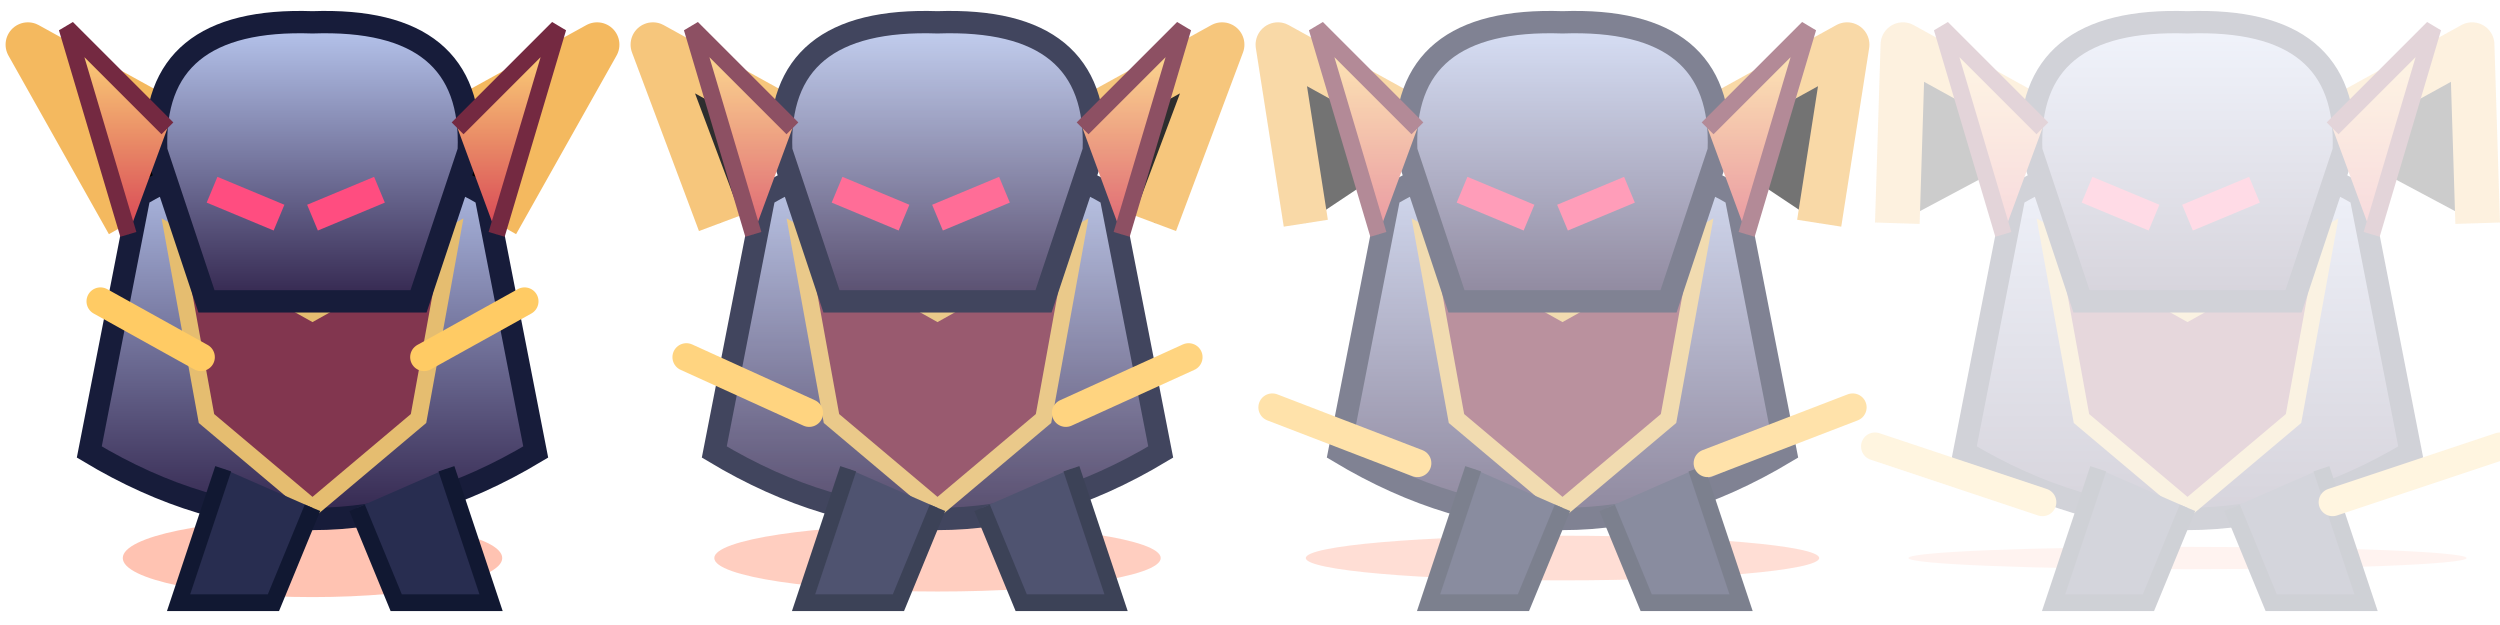
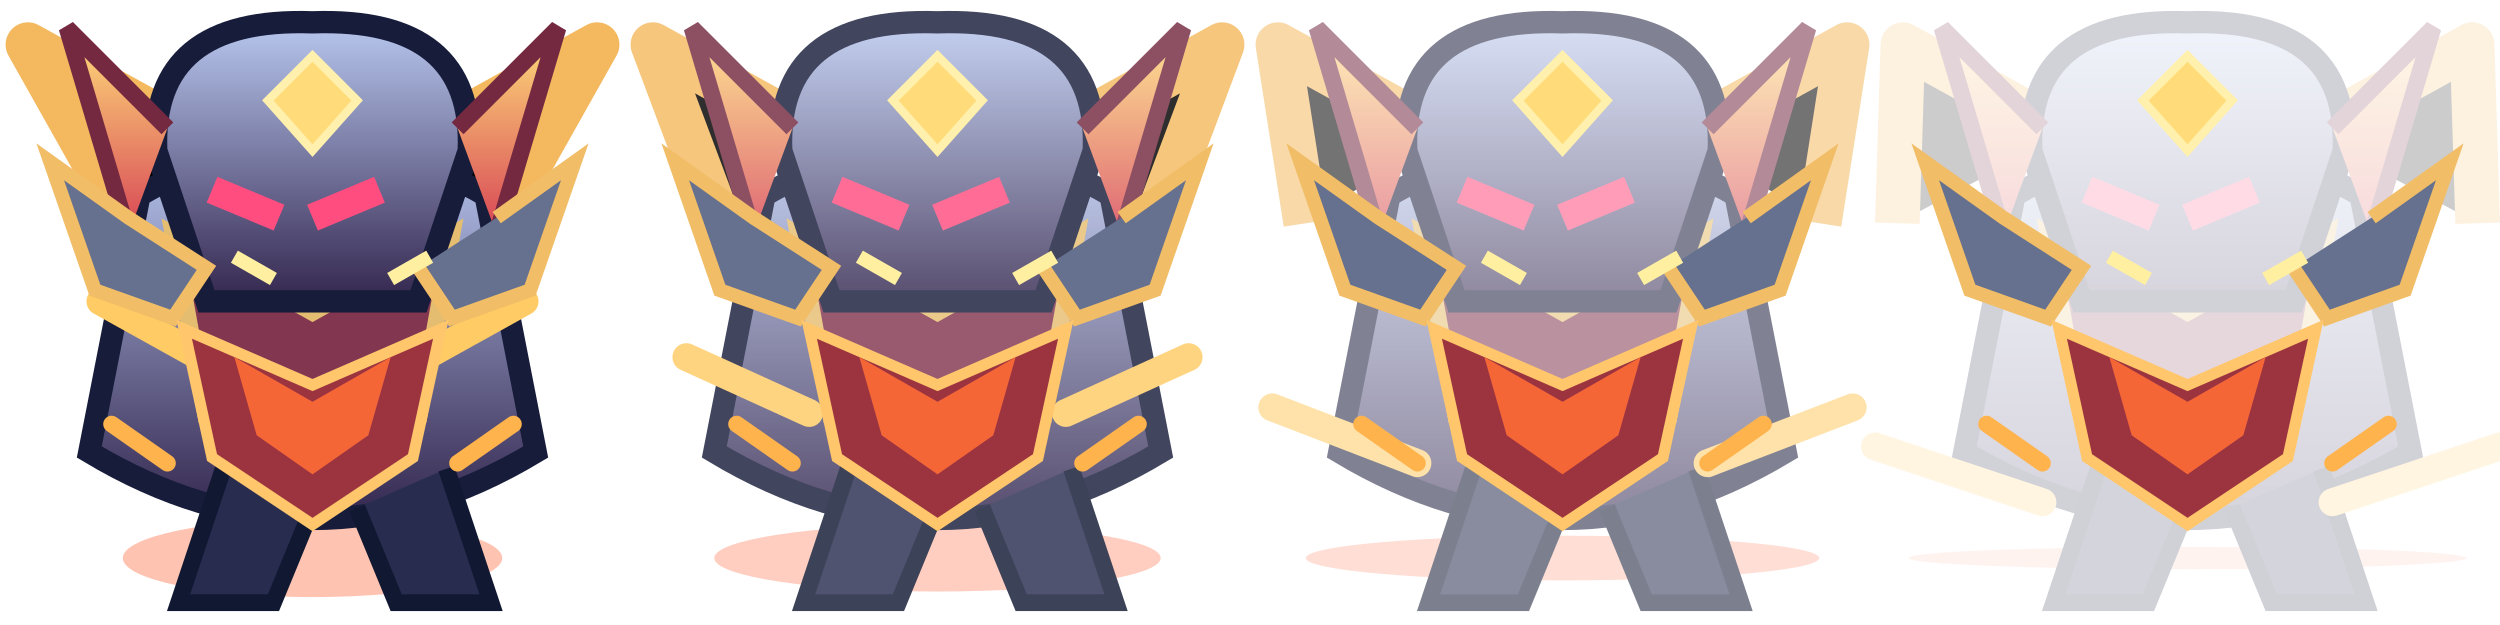
<svg xmlns="http://www.w3.org/2000/svg" viewBox="0 0 448 112">
  <defs>
    <linearGradient id="b" x2="0" y2="1">
      <stop stop-color="#b8c7ef" />
      <stop offset="1" stop-color="#33264e" />
    </linearGradient>
    <linearGradient id="f" x2="0" y2="1">
      <stop stop-color="#ffe17b" />
      <stop offset="1" stop-color="#d74355" />
    </linearGradient>
  </defs>
  <g transform="translate(0,0)" opacity="1">
    <ellipse cx="56" cy="100" rx="34" ry="7" fill="#ff7b55" opacity=".45" />
    <path d="M23 40 5 8 34 24M89 40 107 8 78 24" stroke="#f4b95f" stroke-width="8" stroke-linejoin="round" />
    <path d="M25 35Q56 17 87 35L96 81Q56 105 16 81Z" fill="url(#b)" stroke="#171c3a" stroke-width="4" />
    <path d="M31 42 56 56 81 42 75 75 56 91 37 75Z" fill="#82364f" stroke="#e5bd70" stroke-width="3" />
    <path d="M28 27Q27 3 56 4Q85 3 84 27L75 54 37 54Z" fill="url(#b)" stroke="#171c3a" stroke-width="4" />
    <path d="M30 23 12 5 23 42M82 23 100 5 89 42" fill="url(#f)" stroke="#742941" stroke-width="3" />
    <path d="M38 34l12 5m18-5-12 5" stroke="#ff4d80" stroke-width="5" />
    <path d="M40 84 32 108 49 108 56 91M64 91 71 108 88 108 80 84" fill="#282d50" stroke="#111832" stroke-width="3" />
    <path d="M18 54l18 10M94 54l-18 10" stroke="#ffcb64" stroke-width="5" stroke-linecap="round" />
  </g>
  <g transform="translate(112,0)" opacity="0.82">
    <ellipse cx="56" cy="100" rx="40" ry="6" fill="#ff7b55" opacity=".45" />
    <path d="M17 40 5 8 34 24M95 40 107 8 78 24" stroke="#f4b95f" stroke-width="8" stroke-linejoin="round" />
    <path d="M25 35Q56 17 87 35L96 81Q56 105 16 81Z" fill="url(#b)" stroke="#171c3a" stroke-width="4" />
    <path d="M31 42 56 56 81 42 75 75 56 91 37 75Z" fill="#82364f" stroke="#e5bd70" stroke-width="3" />
    <path d="M28 27Q27 3 56 4Q85 3 84 27L75 54 37 54Z" fill="url(#b)" stroke="#171c3a" stroke-width="4" />
    <path d="M30 23 12 5 23 42M82 23 100 5 89 42" fill="url(#f)" stroke="#742941" stroke-width="3" />
    <path d="M38 34l12 5m18-5-12 5" stroke="#ff4d80" stroke-width="5" />
    <path d="M40 84 32 108 49 108 56 91M64 91 71 108 88 108 80 84" fill="#282d50" stroke="#111832" stroke-width="3" />
    <path d="M11 64l22 10M101 64l-22 10" stroke="#ffcb64" stroke-width="5" stroke-linecap="round" />
  </g>
  <g transform="translate(224,0)" opacity="0.55">
    <ellipse cx="56" cy="100" rx="46" ry="4" fill="#ff7b55" opacity=".45" />
    <path d="M10 40 5 8 34 24M102 40 107 8 78 24" stroke="#f4b95f" stroke-width="8" stroke-linejoin="round" />
    <path d="M25 35Q56 17 87 35L96 81Q56 105 16 81Z" fill="url(#b)" stroke="#171c3a" stroke-width="4" />
    <path d="M31 42 56 56 81 42 75 75 56 91 37 75Z" fill="#82364f" stroke="#e5bd70" stroke-width="3" />
    <path d="M28 27Q27 3 56 4Q85 3 84 27L75 54 37 54Z" fill="url(#b)" stroke="#171c3a" stroke-width="4" />
    <path d="M30 23 12 5 23 42M82 23 100 5 89 42" fill="url(#f)" stroke="#742941" stroke-width="3" />
    <path d="M38 34l12 5m18-5-12 5" stroke="#ff4d80" stroke-width="5" />
    <path d="M40 84 32 108 49 108 56 91M64 91 71 108 88 108 80 84" fill="#282d50" stroke="#111832" stroke-width="3" />
    <path d="M4 73l26 10M108 73l-26 10" stroke="#ffcb64" stroke-width="5" stroke-linecap="round" />
  </g>
  <g transform="translate(336,0)" opacity="0.2">
    <ellipse cx="56" cy="100" rx="50" ry="2" fill="#ff7b55" opacity=".45" />
    <path d="M4 40 5 8 34 24M108 40 107 8 78 24" stroke="#f4b95f" stroke-width="8" stroke-linejoin="round" />
    <path d="M25 35Q56 17 87 35L96 81Q56 105 16 81Z" fill="url(#b)" stroke="#171c3a" stroke-width="4" />
    <path d="M31 42 56 56 81 42 75 75 56 91 37 75Z" fill="#82364f" stroke="#e5bd70" stroke-width="3" />
    <path d="M28 27Q27 3 56 4Q85 3 84 27L75 54 37 54Z" fill="url(#b)" stroke="#171c3a" stroke-width="4" />
    <path d="M30 23 12 5 23 42M82 23 100 5 89 42" fill="url(#f)" stroke="#742941" stroke-width="3" />
    <path d="M38 34l12 5m18-5-12 5" stroke="#ff4d80" stroke-width="5" />
    <path d="M40 84 32 108 49 108 56 91M64 91 71 108 88 108 80 84" fill="#282d50" stroke="#111832" stroke-width="3" />
    <path d="M0 80l30 10M112 80l-30 10" stroke="#ffcb64" stroke-width="5" stroke-linecap="round" />
  </g>
+   <g transform="translate(0,0)">
+     <path d="M23 39 9 29 17 52 31 57 37 48ZM89 39 103 29 95 52 81 57 75 48" fill="#65718e" stroke="#f1bd67" stroke-width="2.5" />
+     <path d="M33 59 56 69 79 59 74 82 56 94 38 82Z" fill="#9c3440" stroke="#ffc66b" stroke-width="2" />
+     <path d="M42 64 56 72 70 64 66 78 56 85 46 78Z" fill="#ff6b36" opacity=".9" />
+     <path d="M48 18 56 10 64 18 56 27Z" fill="#ffdc79" stroke="#fff0ad" stroke-width="1.5" />
+     <path d="M20 76 30 83M92 76 82 83" stroke="#ffb34d" stroke-width="3" stroke-linecap="round" />
+     <path d="M42 46 49 50M70 50 77 46" stroke="#fff0a1" stroke-width="2.5" />
+   </g>
+   <g transform="translate(112,0)">
+     <path d="M23 39 9 29 17 52 31 57 37 48ZM89 39 103 29 95 52 81 57 75 48" fill="#65718e" stroke="#f1bd67" stroke-width="2.5" />
+     <path d="M33 59 56 69 79 59 74 82 56 94 38 82Z" fill="#9c3440" stroke="#ffc66b" stroke-width="2" />
+     <path d="M42 64 56 72 70 64 66 78 56 85 46 78Z" fill="#ff6b36" opacity=".9" />
+     <path d="M48 18 56 10 64 18 56 27Z" fill="#ffdc79" stroke="#fff0ad" stroke-width="1.5" />
+     <path d="M20 76 30 83M92 76 82 83" stroke="#ffb34d" stroke-width="3" stroke-linecap="round" />
+     <path d="M42 46 49 50M70 50 77 46" stroke="#fff0a1" stroke-width="2.5" />
+   </g>
+   <g transform="translate(224,0)">
+     <path d="M23 39 9 29 17 52 31 57 37 48ZM89 39 103 29 95 52 81 57 75 48" fill="#65718e" stroke="#f1bd67" stroke-width="2.5" />
+     <path d="M33 59 56 69 79 59 74 82 56 94 38 82Z" fill="#9c3440" stroke="#ffc66b" stroke-width="2" />
+     <path d="M42 64 56 72 70 64 66 78 56 85 46 78Z" fill="#ff6b36" opacity=".9" />
+     <path d="M48 18 56 10 64 18 56 27Z" fill="#ffdc79" stroke="#fff0ad" stroke-width="1.5" />
+     <path d="M20 76 30 83M92 76 82 83" stroke="#ffb34d" stroke-width="3" stroke-linecap="round" />
+     <path d="M42 46 49 50M70 50 77 46" stroke="#fff0a1" stroke-width="2.5" />
+   </g>
+   <g transform="translate(336,0)">
+     <path d="M23 39 9 29 17 52 31 57 37 48ZM89 39 103 29 95 52 81 57 75 48" fill="#65718e" stroke="#f1bd67" stroke-width="2.5" />
+     <path d="M33 59 56 69 79 59 74 82 56 94 38 82Z" fill="#9c3440" stroke="#ffc66b" stroke-width="2" />
+     <path d="M42 64 56 72 70 64 66 78 56 85 46 78Z" fill="#ff6b36" opacity=".9" />
+     <path d="M48 18 56 10 64 18 56 27Z" fill="#ffdc79" stroke="#fff0ad" stroke-width="1.5" />
+     <path d="M20 76 30 83M92 76 82 83" stroke="#ffb34d" stroke-width="3" stroke-linecap="round" />
+     <path d="M42 46 49 50M70 50 77 46" stroke="#fff0a1" stroke-width="2.5" />
+   </g>
</svg>
